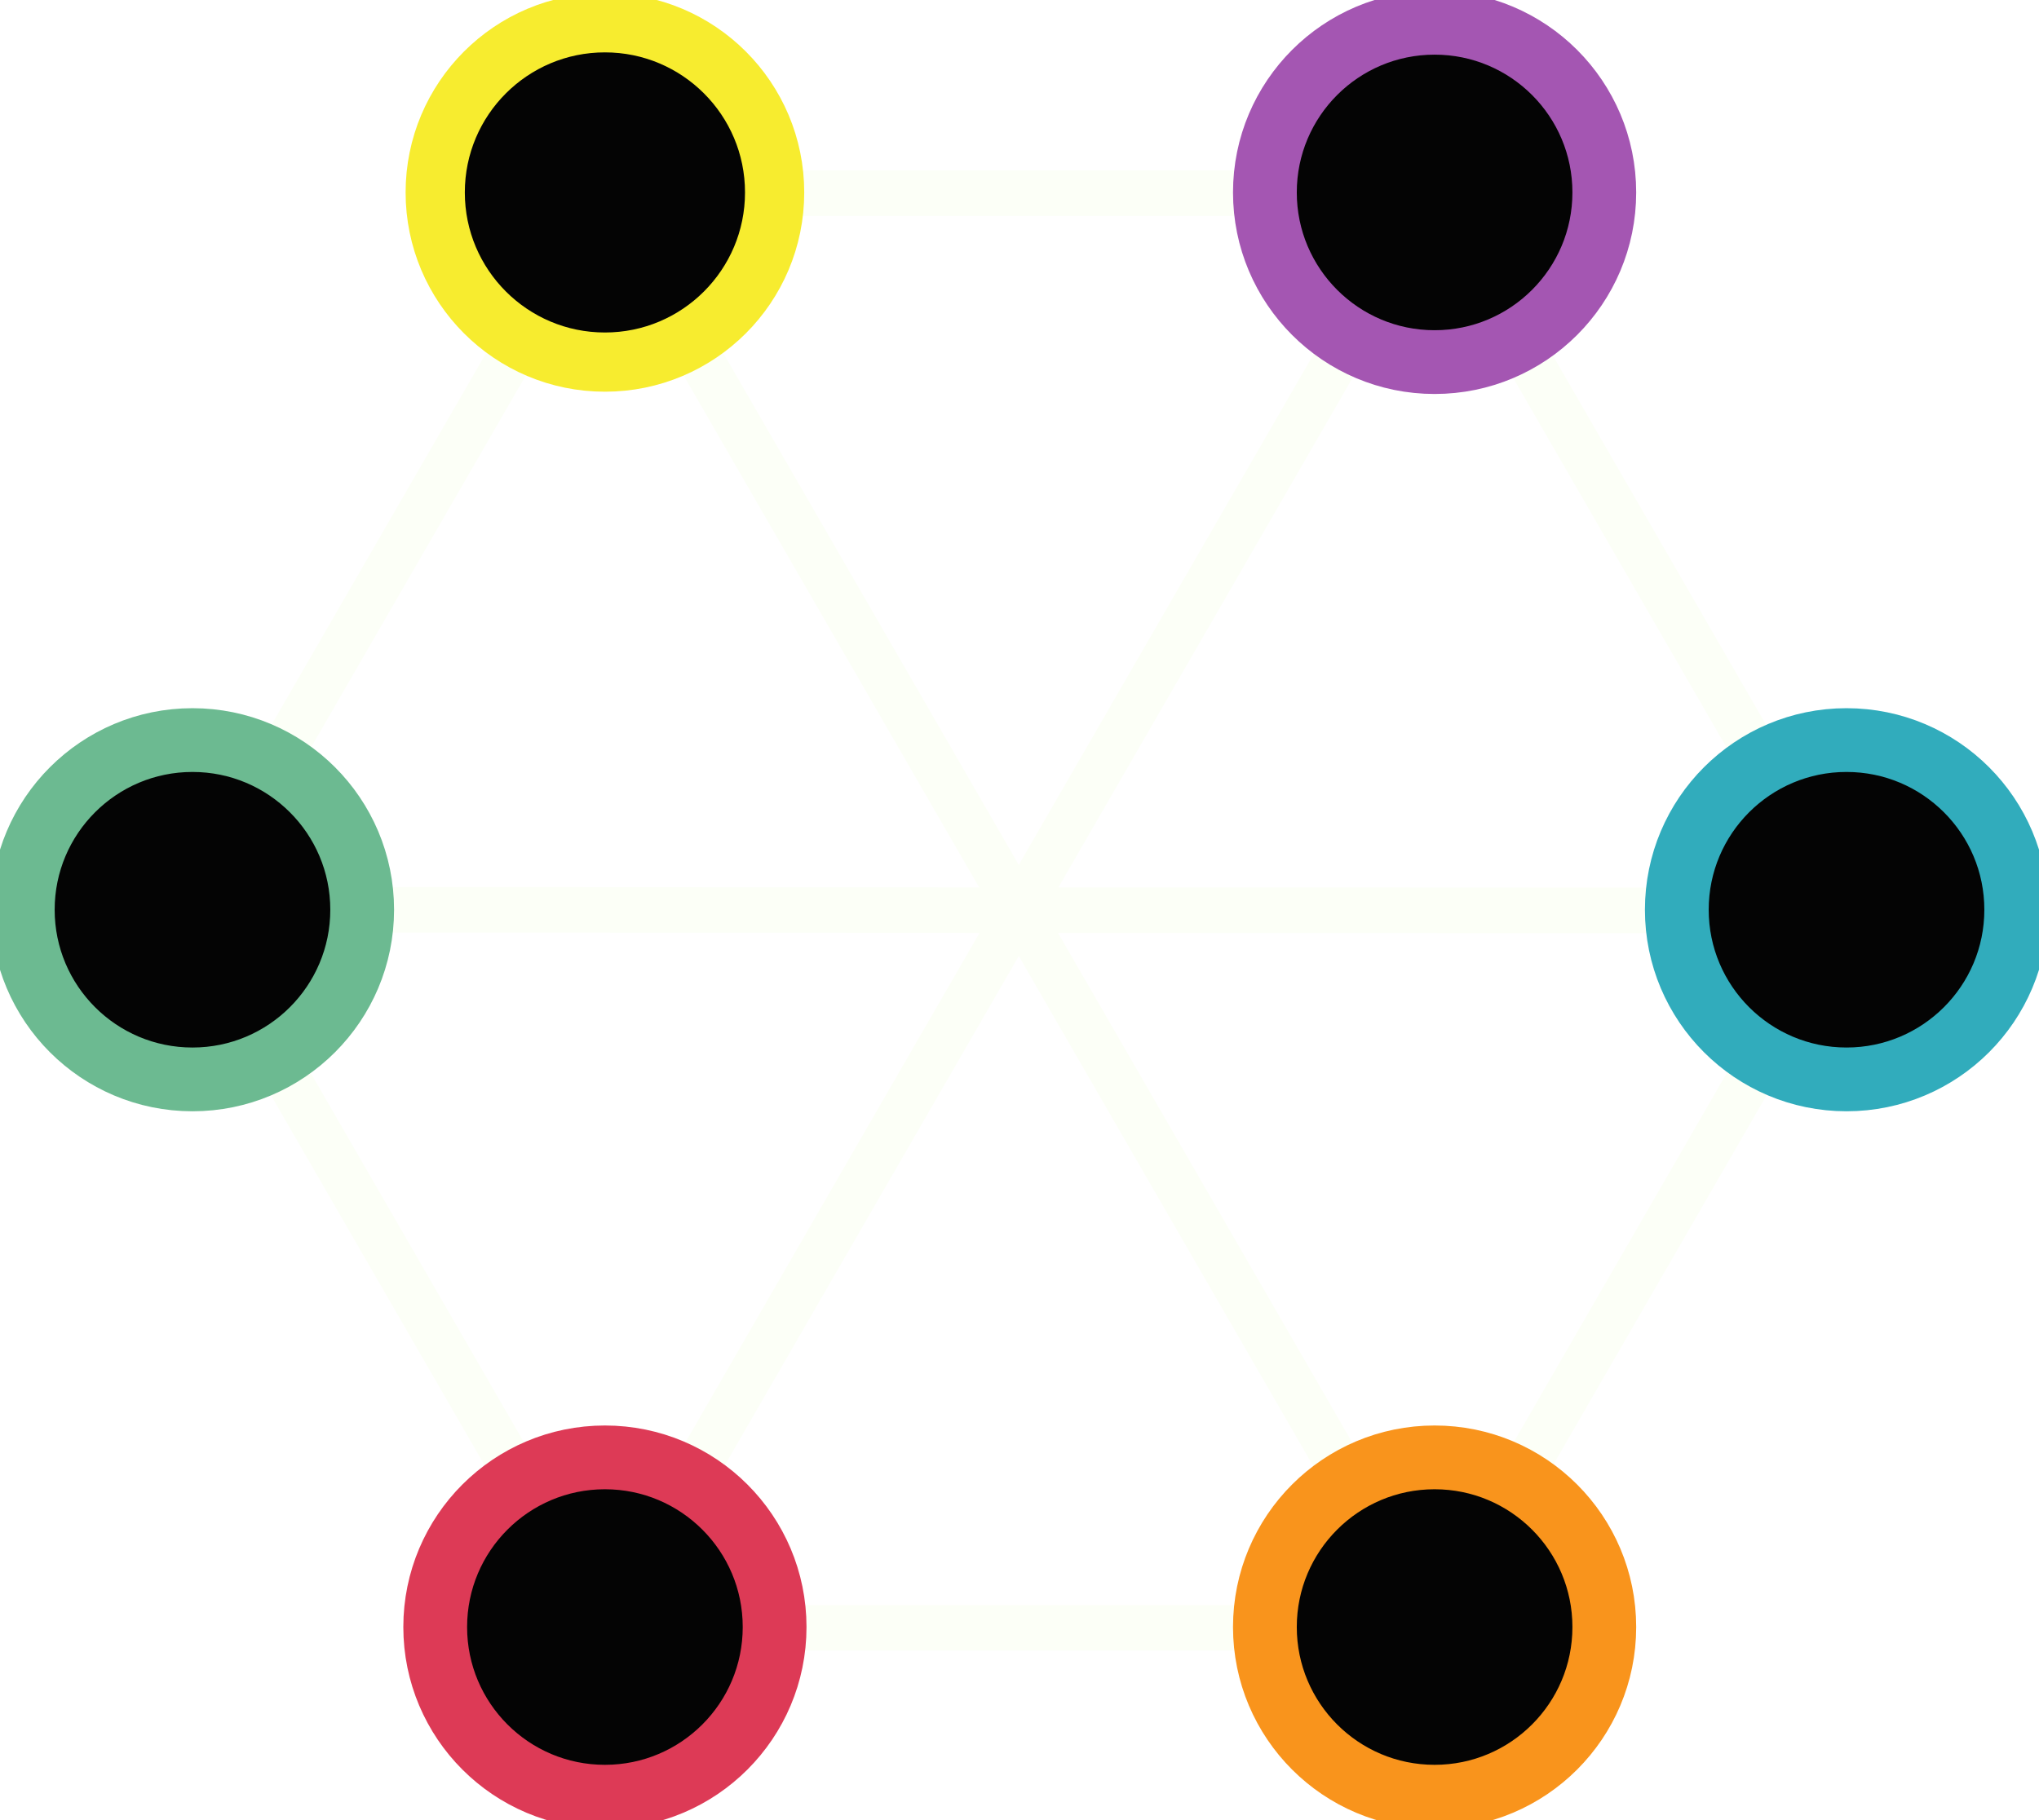
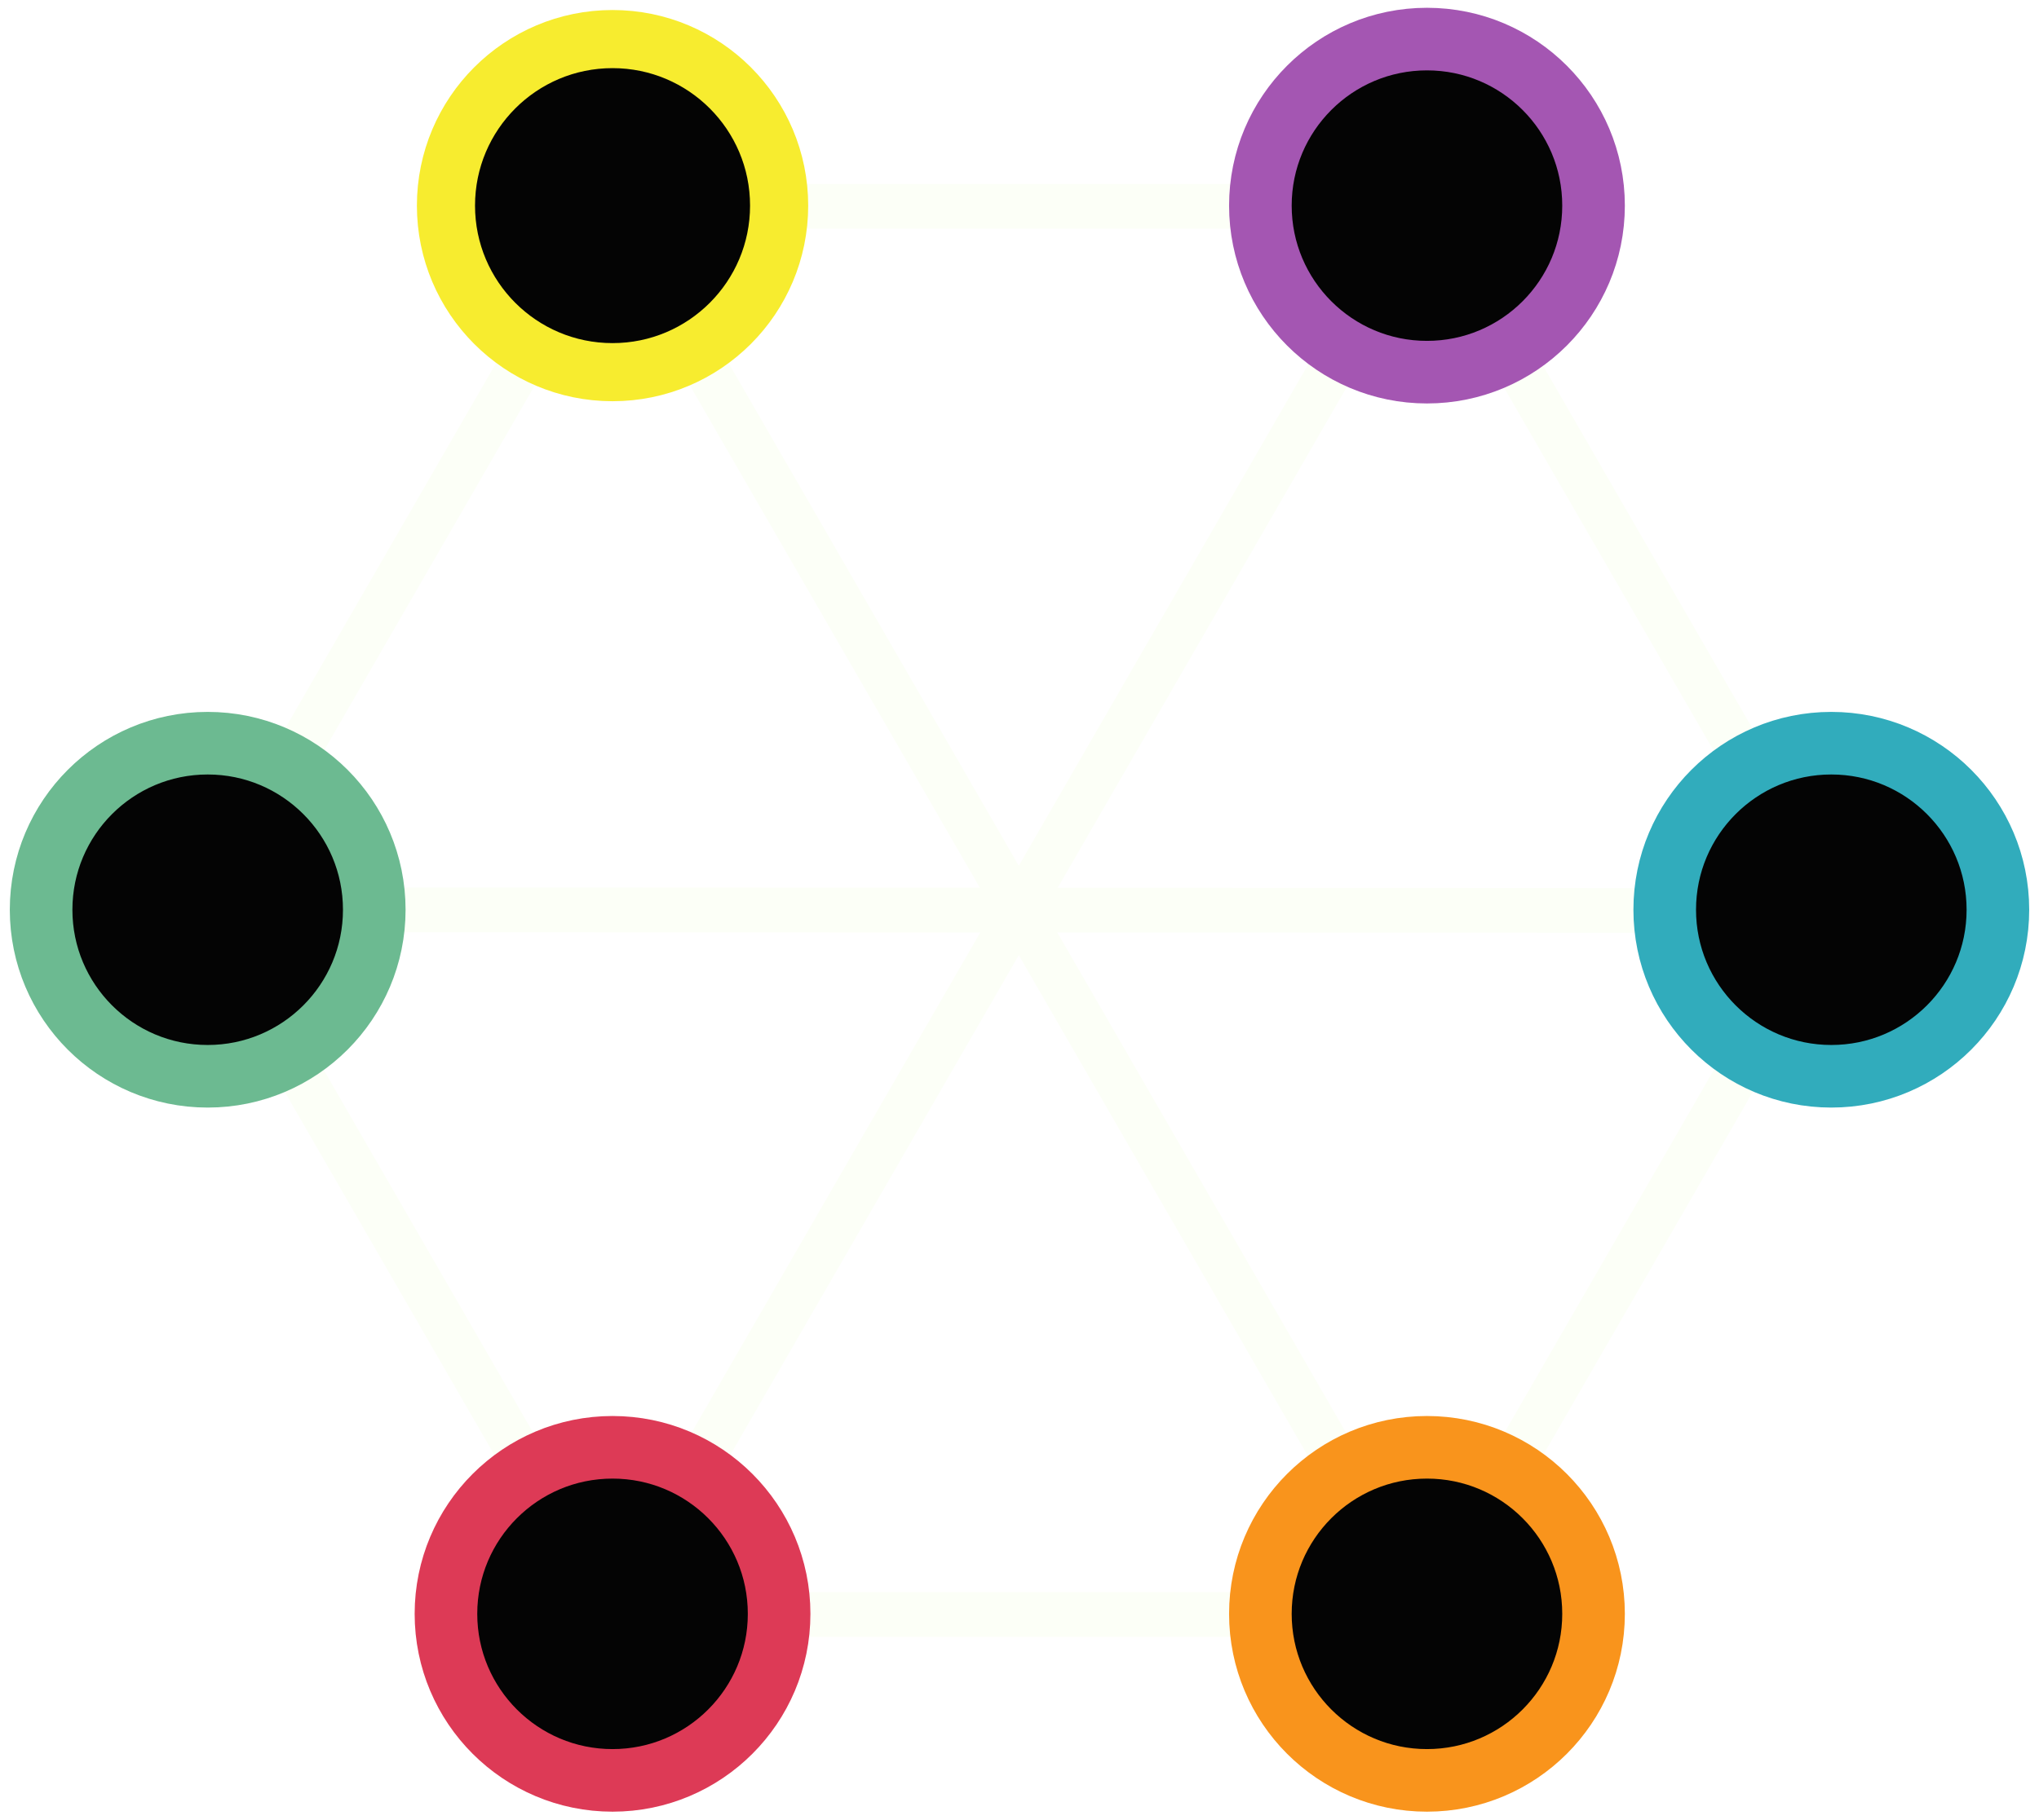
- <svg xmlns="http://www.w3.org/2000/svg" version="1.1" id="Layer_1" x="0px" y="0px" width="447.613px" height="399.514px" viewBox="0 0 447.613 399.514" enable-background="new 0 0 447.613 399.514" xml:space="preserve">
+ <svg xmlns="http://www.w3.org/2000/svg" version="1.1" id="Layer_1" x="0px" y="0px" width="456px" height="407px" viewBox="-4.193 -3.742 456 407" enable-background="new -4.193 -3.742 456 407" xml:space="preserve">
  <polygon fill="none" stroke="#FCFFF7" stroke-width="10" stroke-miterlimit="10" points="132.748,357.423 41.847,199.923   132.748,42.423 314.551,42.423 405.451,199.923 314.551,357.423 " />
  <line fill="none" stroke="#FCFFF7" stroke-width="10" stroke-miterlimit="10" x1="314.551" y1="42.423" x2="132.748" y2="357.416" />
  <line fill="none" stroke="#FCFFF7" stroke-width="10" stroke-miterlimit="10" x1="132.748" y1="42.423" x2="314.551" y2="357.423" />
  <line fill="none" stroke="#FCFFF7" stroke-width="10" stroke-miterlimit="10" x1="42.254" y1="199.756" x2="405.451" y2="199.923" />
  <circle fill="#040404" stroke="#F7EC2F" stroke-width="13" stroke-miterlimit="10" cx="132.795" cy="42.254" r="37.254" />
  <circle fill="#040404" stroke="#A456B2" stroke-width="14" stroke-miterlimit="10" cx="314.932" cy="42.254" r="37.254" />
-   <path fill="#040404" stroke="#31ACBC" stroke-width="14" stroke-miterlimit="10" d="M368.104,199.757  c0,20.574,16.683,37.253,37.255,37.253s37.255-16.679,37.255-37.253s-16.683-37.254-37.255-37.254  C384.786,162.502,368.104,179.182,368.104,199.757z" />
+   <path fill="#040404" stroke="#31ACBC" stroke-width="14" stroke-miterlimit="10" d="M368.104,199.757  c0,20.574,16.684,37.253,37.256,37.253c20.571,0,37.255-16.679,37.255-37.253s-16.684-37.254-37.255-37.254  C384.786,162.502,368.104,179.182,368.104,199.757z" />
  <circle fill="#040404" stroke="#F9941C" stroke-width="14" stroke-miterlimit="10" cx="314.932" cy="357.259" r="37.254" />
  <circle fill="#040404" stroke="#DD3A56" stroke-width="14" stroke-miterlimit="10" cx="132.794" cy="357.259" r="37.254" />
  <circle fill="#040404" stroke="#6CBA91" stroke-width="14" stroke-miterlimit="10" cx="42.254" cy="199.757" r="37.254" />
</svg>
